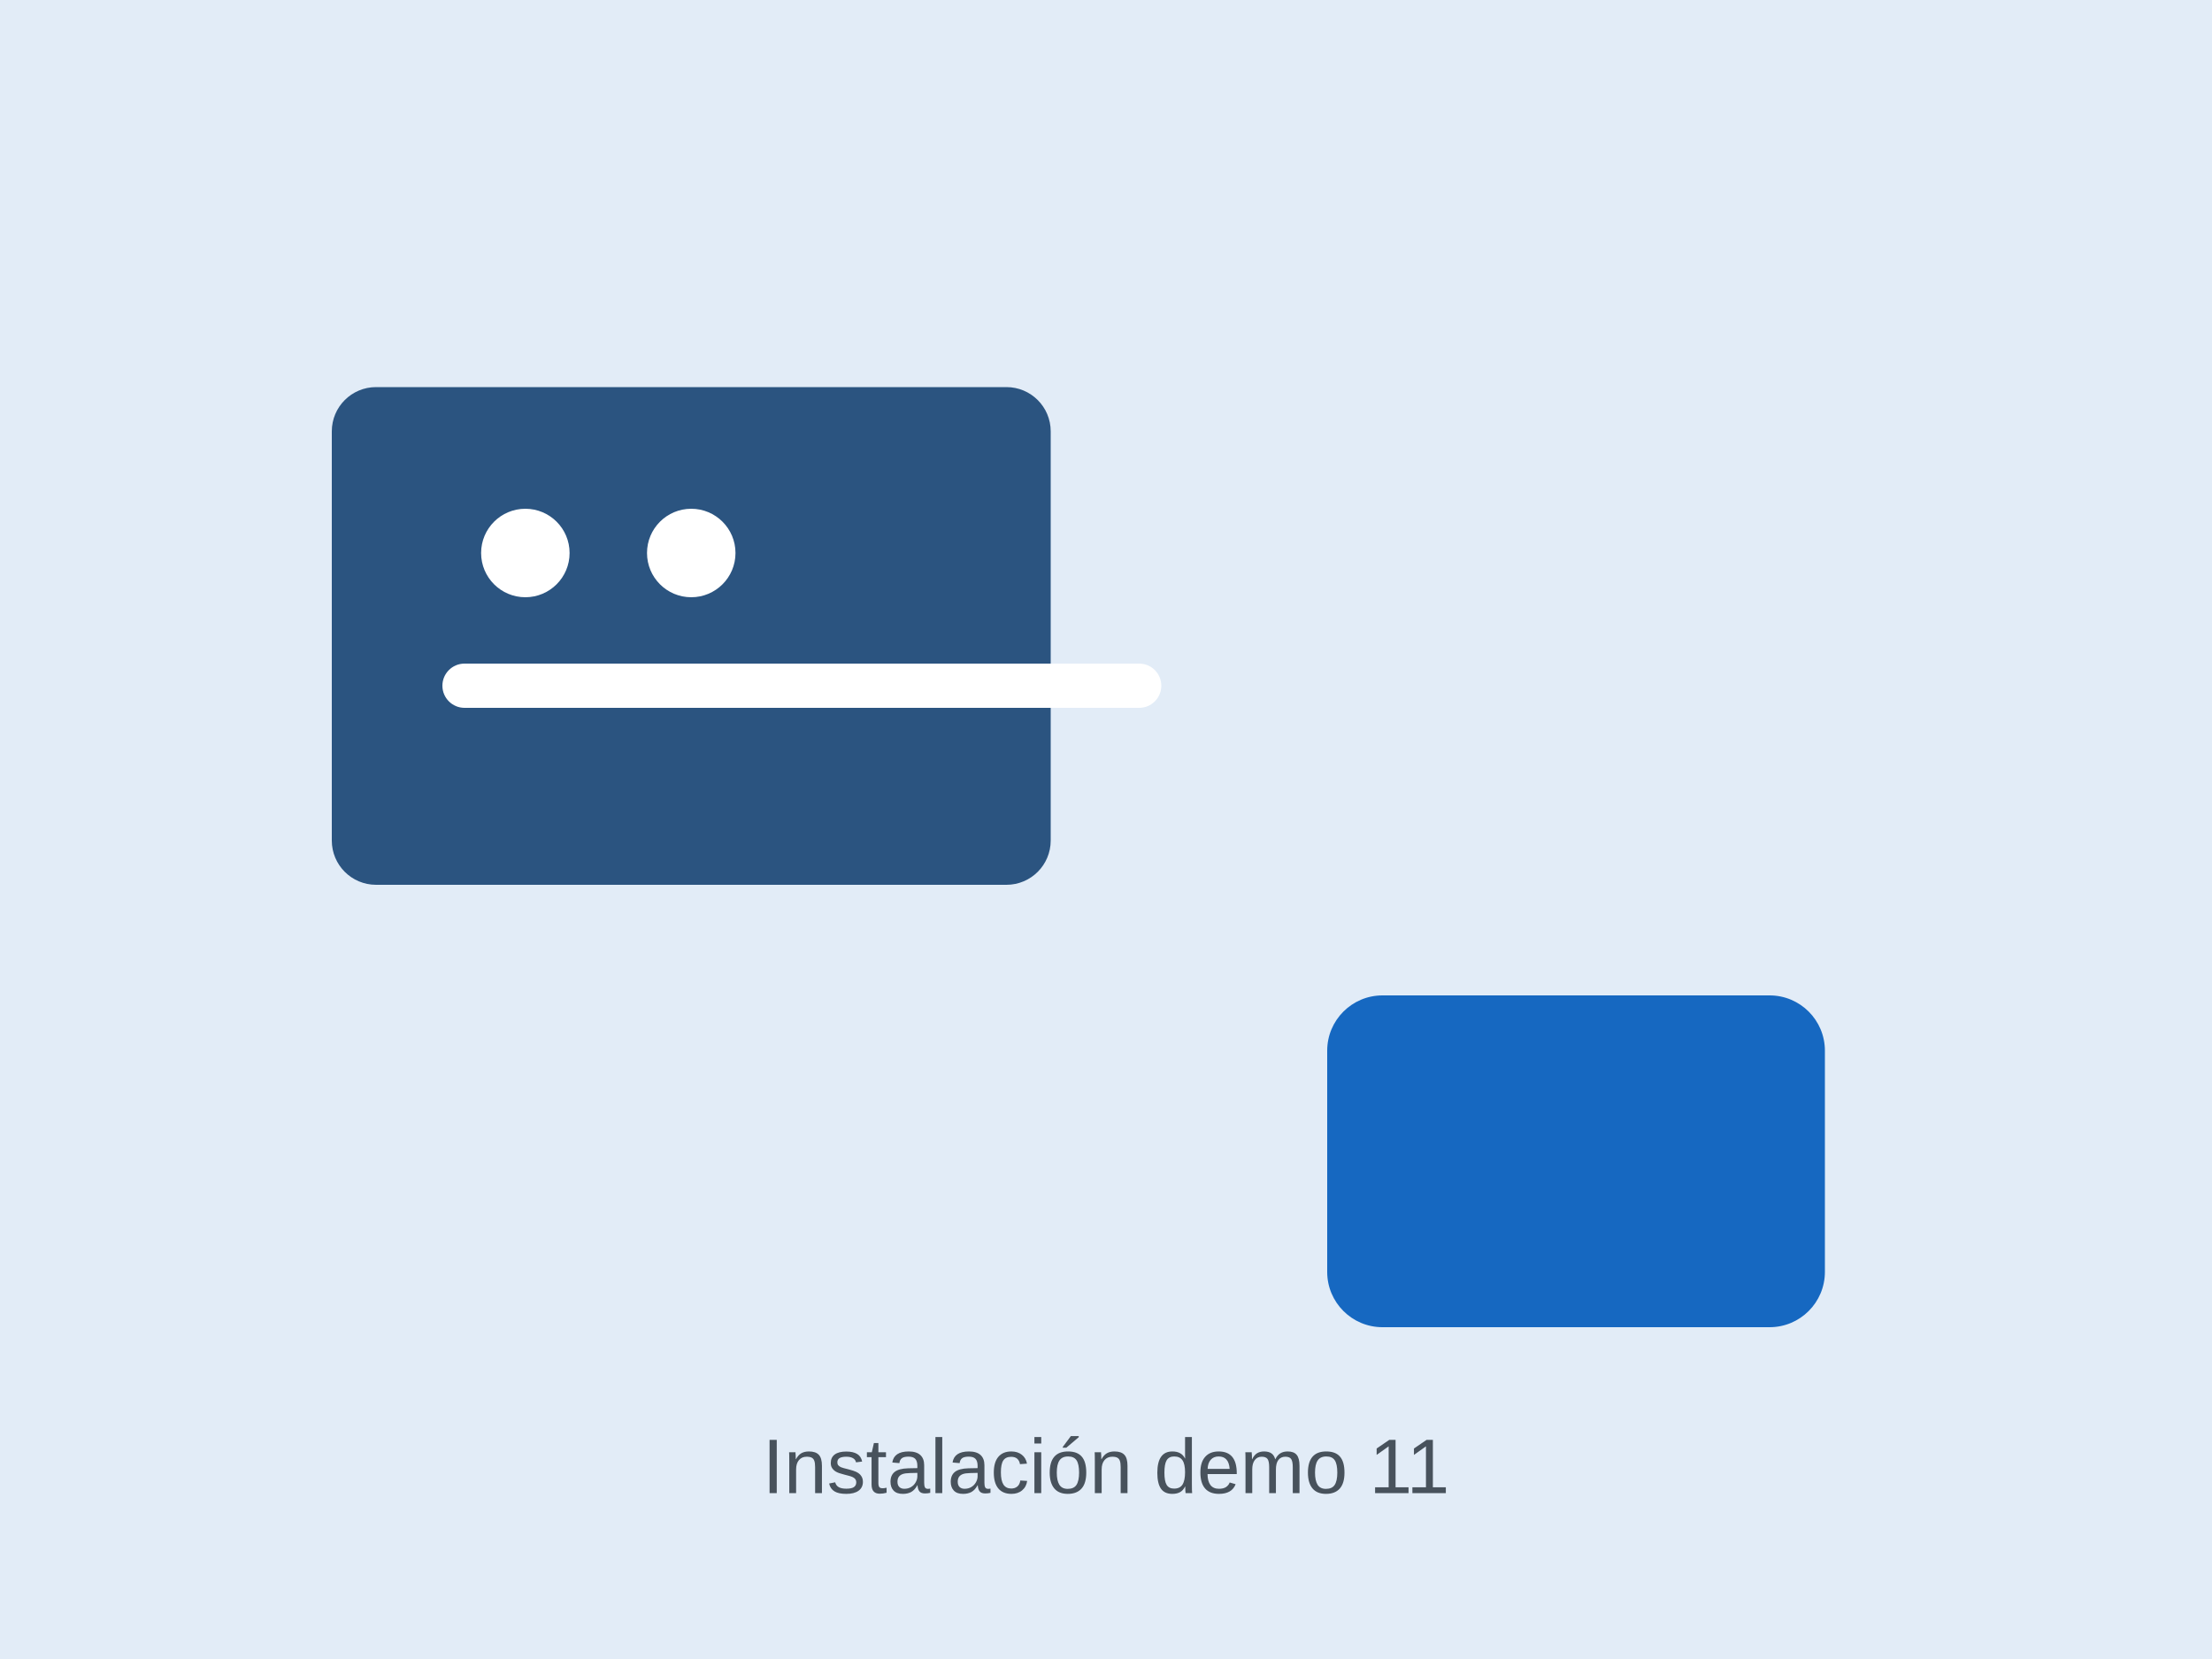
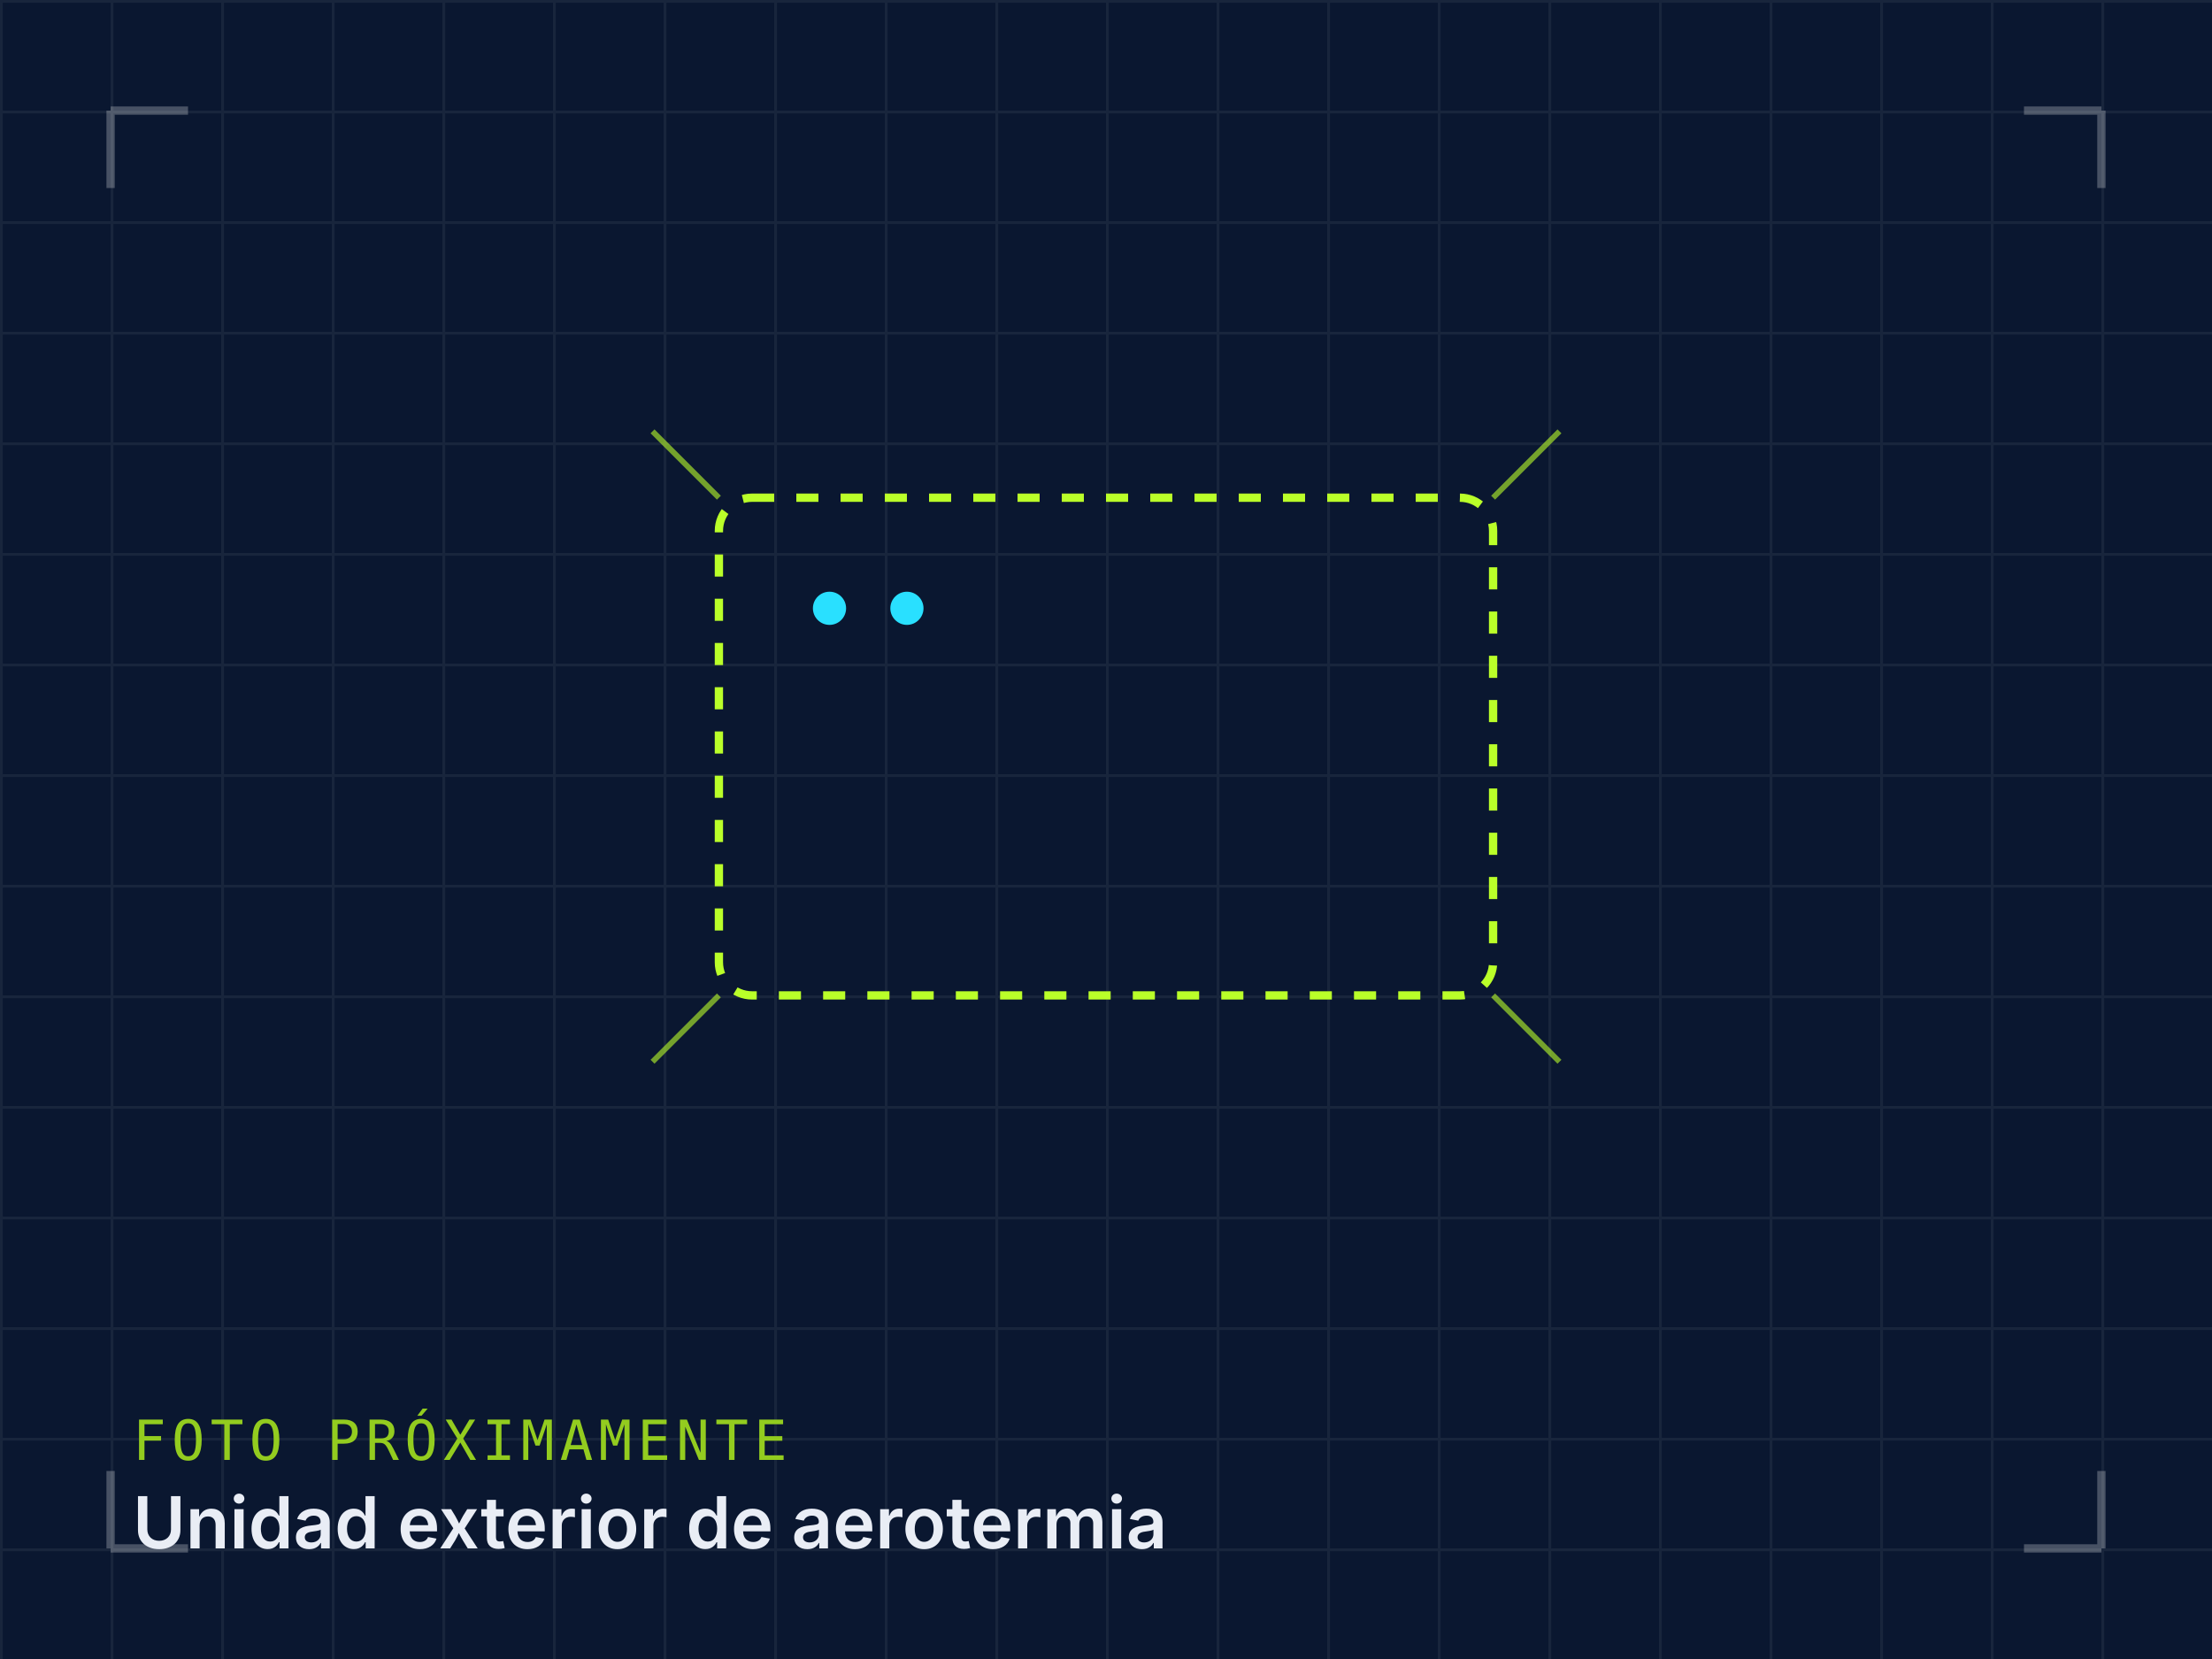
- <svg xmlns="http://www.w3.org/2000/svg" viewBox="0 0 400 300" width="400" height="300">
-   <rect width="400" height="300" fill="#e2ecf7" />
-   <rect x="60" y="70" width="130" height="90" rx="8" fill="#0b3a6b" opacity="0.85" />
-   <circle cx="95" cy="100" r="8" fill="#ffffff" />
-   <circle cx="125" cy="100" r="8" fill="#ffffff" />
-   <rect x="80" y="120" width="130" height="8" rx="4" fill="#ffffff" />
-   <rect x="240" y="180" width="90" height="60" rx="10" fill="#1668c1" />
-   <text x="200" y="270" font-family="Arial, sans-serif" font-size="14" fill="#48525c" text-anchor="middle">Instalación demo 11</text>
+ <svg xmlns="http://www.w3.org/2000/svg" viewBox="0 0 400 300" width="400" height="300" role="img" aria-label="Unidad exterior de aerotermia">
+   <defs>
+     <pattern id="grid" width="20" height="20" patternUnits="userSpaceOnUse">
+       <path d="M 20 0 L 0 0 0 20" fill="none" stroke="#ffffff" stroke-opacity="0.06" stroke-width="1" />
+     </pattern>
+   </defs>
+   <rect width="400" height="300" fill="#0a1730" />
+   <rect width="400" height="300" fill="url(#grid)" />
+   <rect x="130" y="90" width="140" height="90" rx="6" fill="none" stroke="#baff29" stroke-width="1.5" stroke-dasharray="4 4" />
+   <circle cx="150" cy="110" r="3" fill="#29e0ff" />
+   <circle cx="164" cy="110" r="3" fill="#29e0ff" />
+   <line x1="130" y1="90" x2="118" y2="78" stroke="#baff29" stroke-width="1" opacity="0.6" />
+   <line x1="270" y1="90" x2="282" y2="78" stroke="#baff29" stroke-width="1" opacity="0.6" />
+   <line x1="130" y1="180" x2="118" y2="192" stroke="#baff29" stroke-width="1" opacity="0.6" />
+   <line x1="270" y1="180" x2="282" y2="192" stroke="#baff29" stroke-width="1" opacity="0.6" />
+   <path d="M20 20 L20 34 M20 20 L34 20" stroke="#ffffff" stroke-opacity="0.25" stroke-width="1.5" fill="none" />
+   <path d="M380 20 L380 34 M380 20 L366 20" stroke="#ffffff" stroke-opacity="0.25" stroke-width="1.5" fill="none" />
+   <path d="M20 280 L20 266 M20 280 L34 280" stroke="#ffffff" stroke-opacity="0.25" stroke-width="1.5" fill="none" />
+   <path d="M380 280 L380 266 M380 280 L366 280" stroke="#ffffff" stroke-opacity="0.25" stroke-width="1.5" fill="none" />
+   <text x="24" y="264" font-family="IBM Plex Mono, monospace" font-size="10" letter-spacing="1" fill="#93cc1f">FOTO PRÓXIMAMENTE</text>
+   <text x="24" y="280" font-family="Inter, sans-serif" font-size="13" font-weight="600" fill="#e9edf5">Unidad exterior de aerotermia</text>
</svg>
